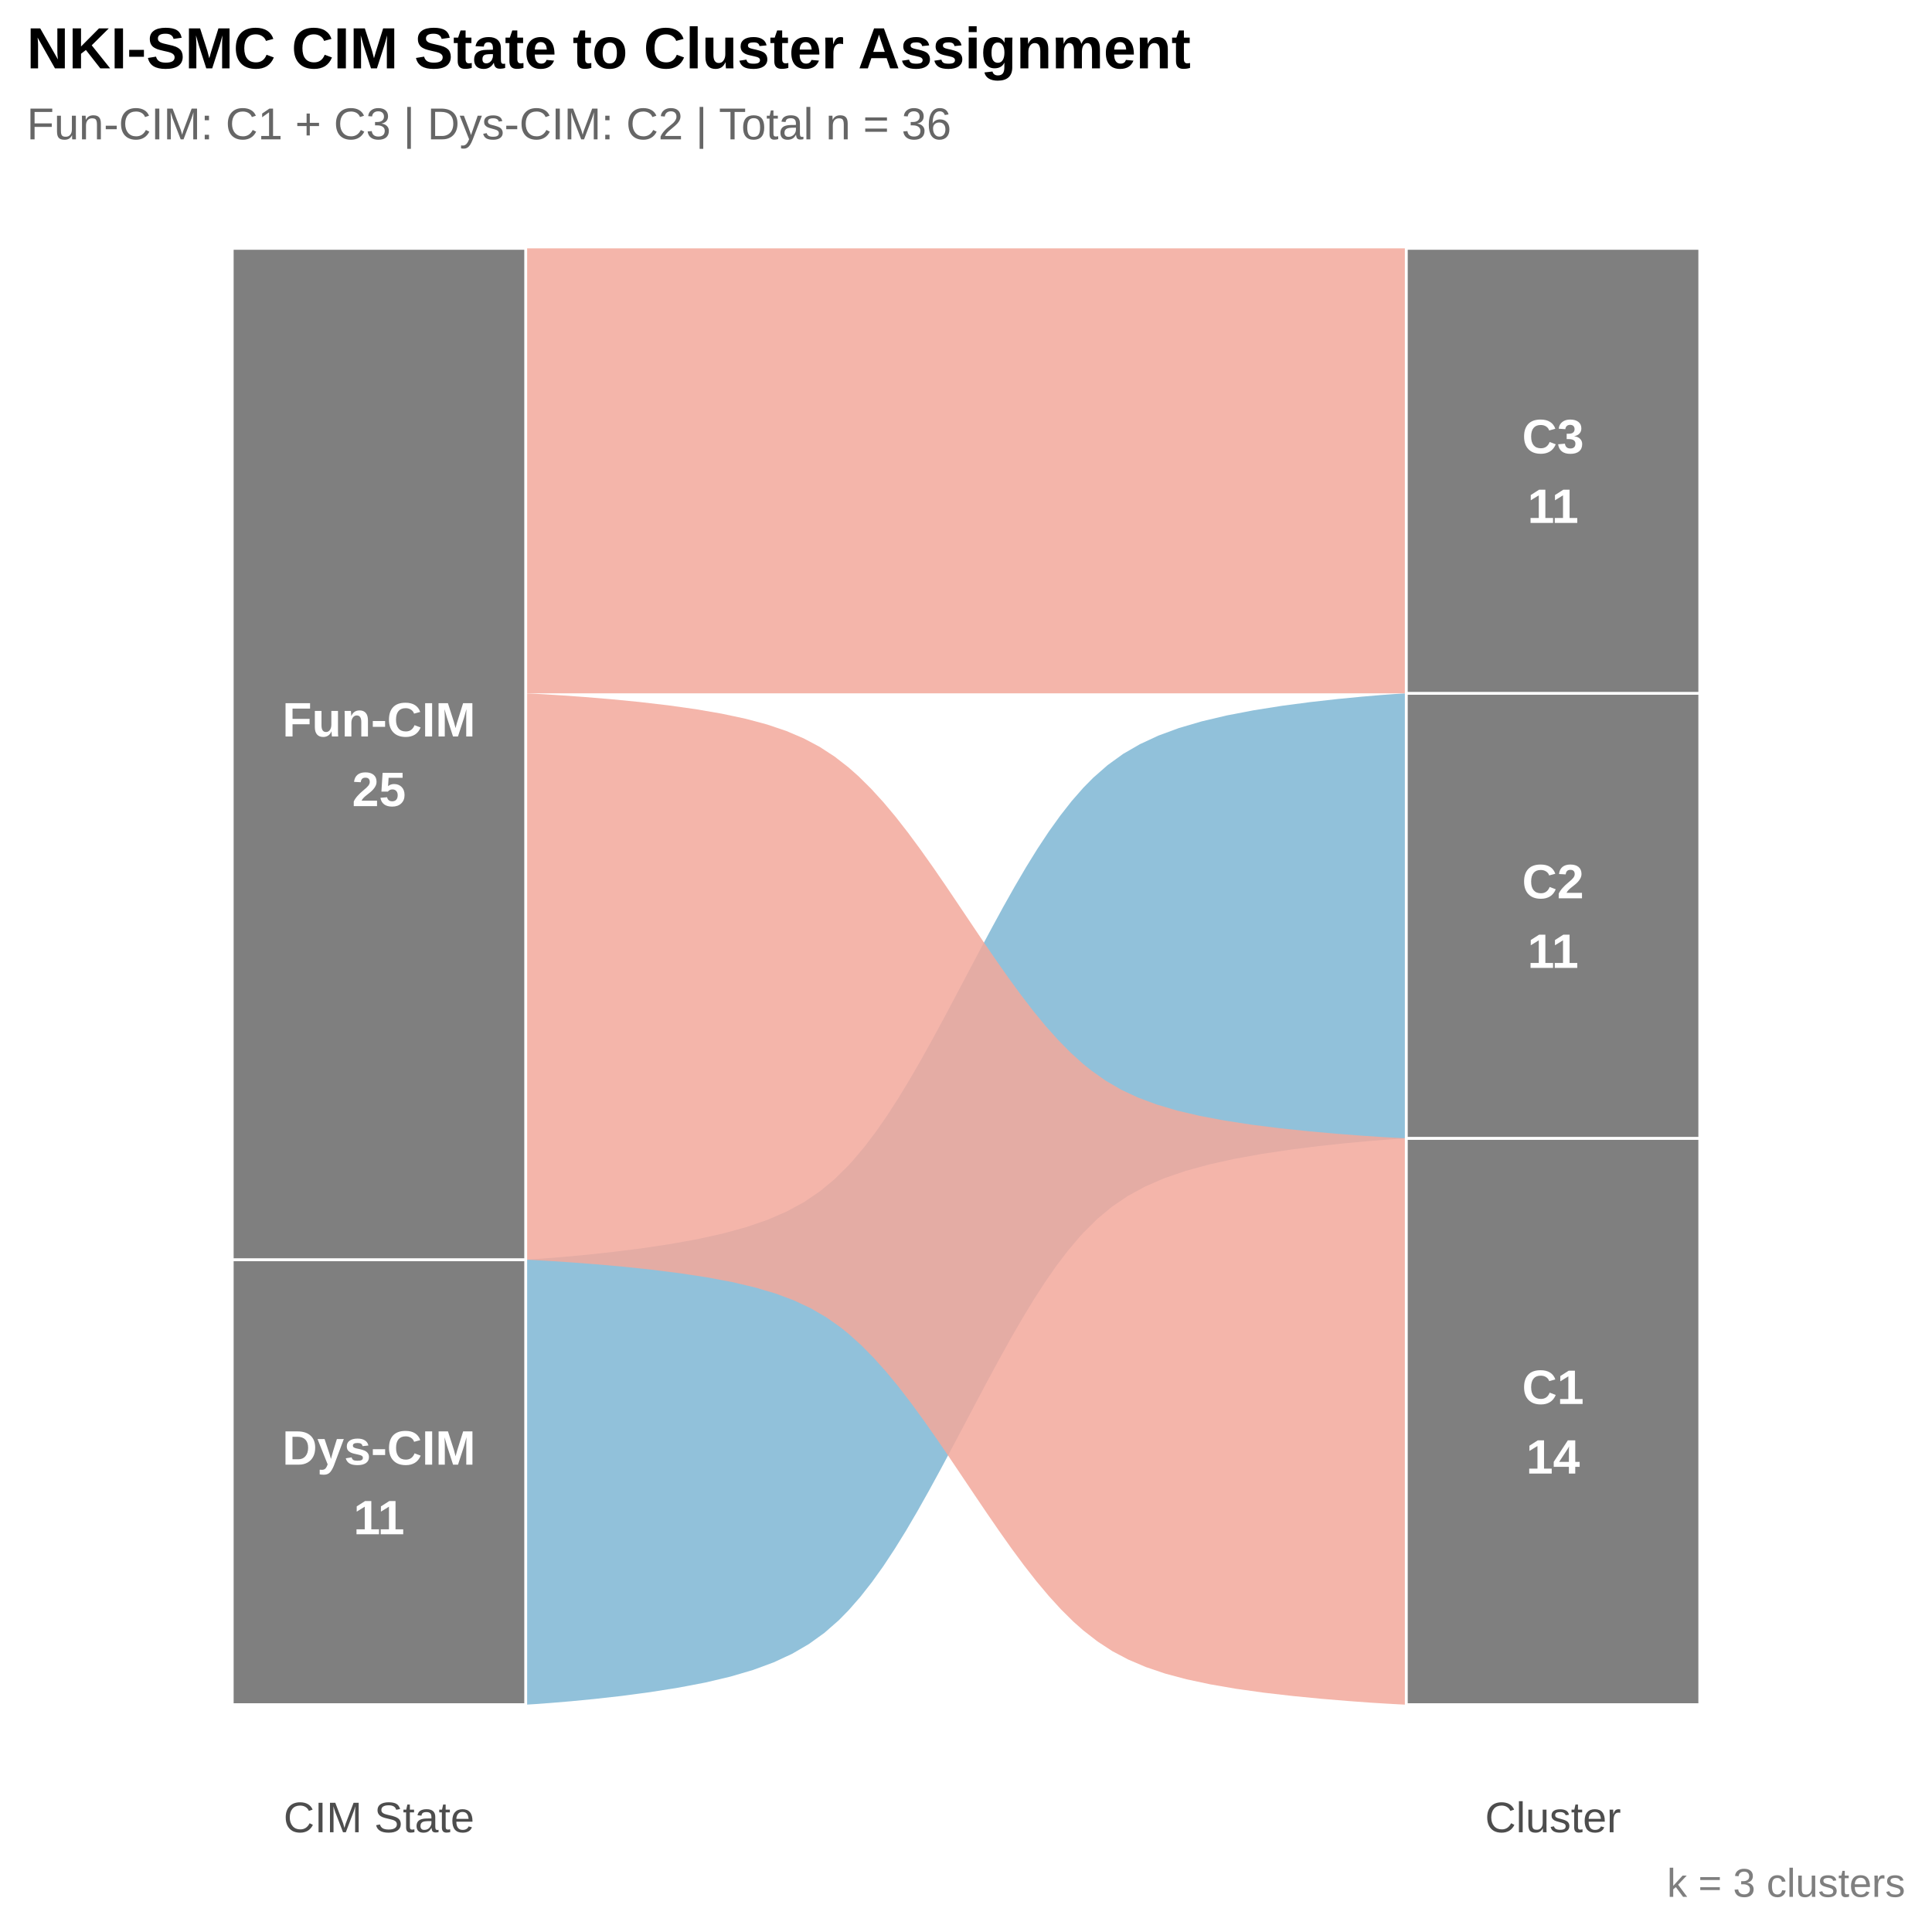
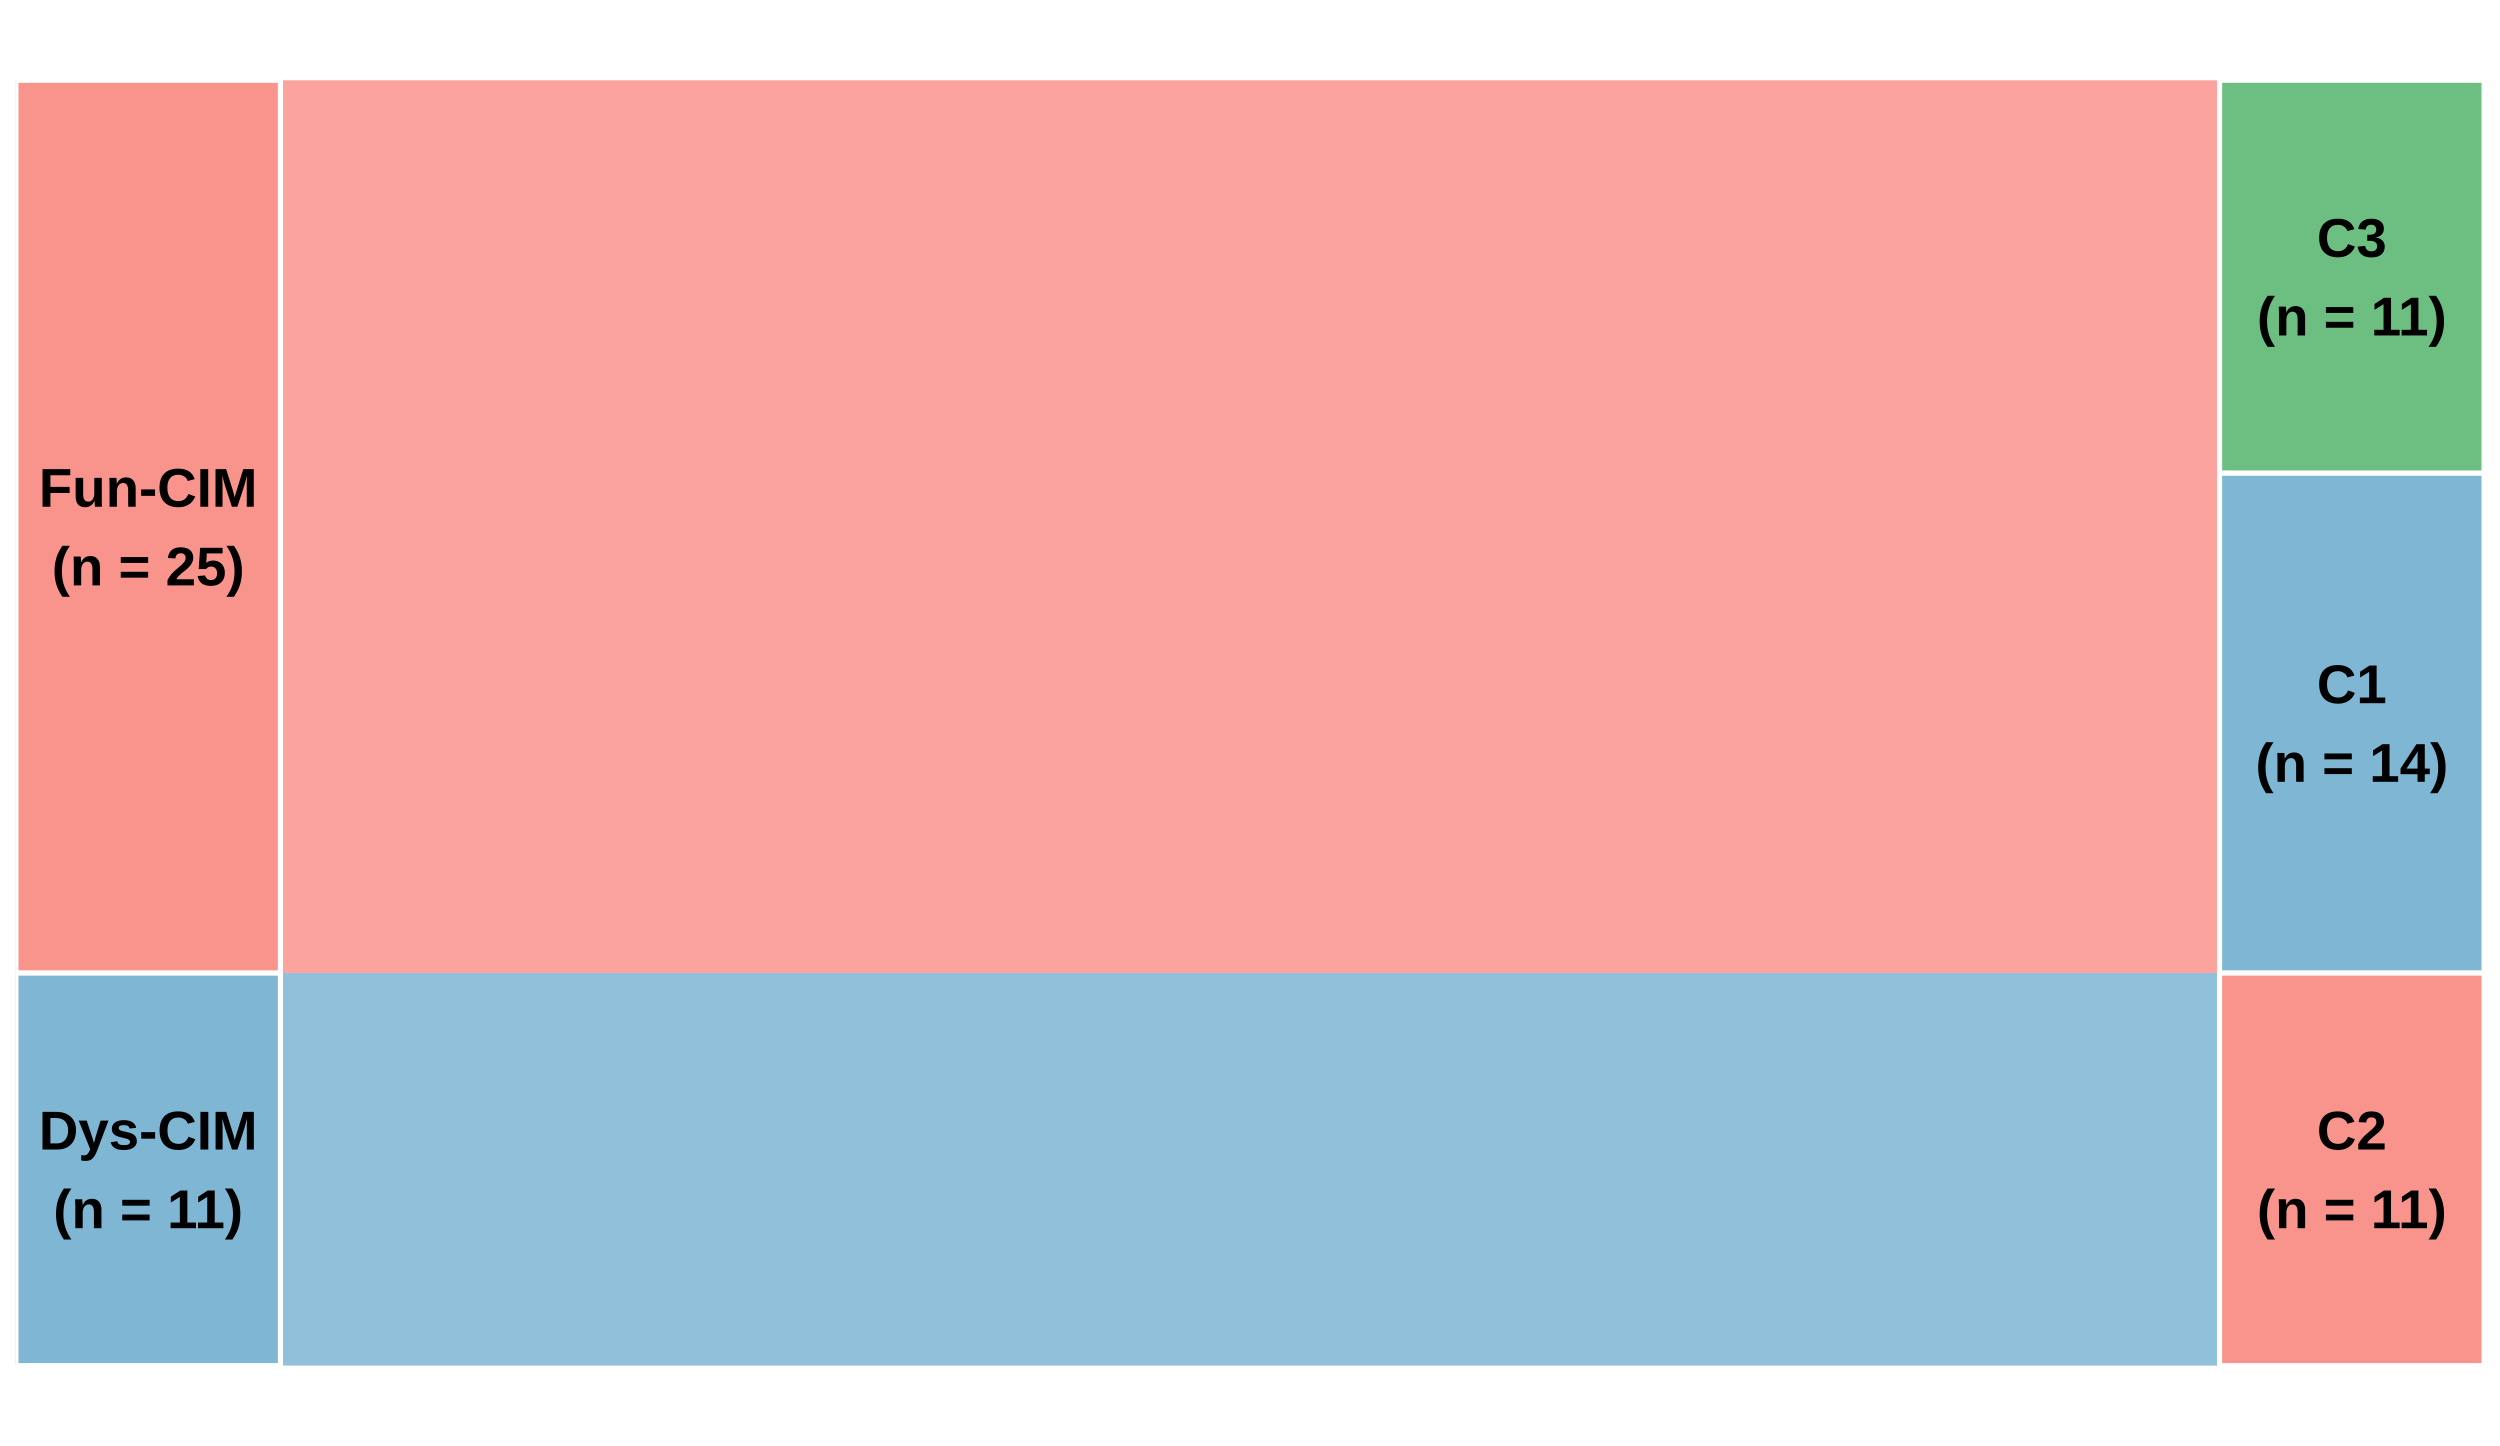
- <svg xmlns="http://www.w3.org/2000/svg" width="432.00pt" height="432.00pt" viewBox="0 0 432.00 432.00">
+ <svg xmlns="http://www.w3.org/2000/svg" width="312.48pt" height="180.72pt" viewBox="0 0 312.48 180.72">
  <g class="svglite">
    <defs>
      <style type="text/css">
    .svglite line, .svglite polyline, .svglite polygon, .svglite path, .svglite rect, .svglite circle {
      fill: none;
      stroke: #000000;
      stroke-linecap: round;
      stroke-linejoin: round;
      stroke-miterlimit: 10.00;
    }
    .svglite text {
      white-space: pre;
    }
    .svglite g.glyphgroup path {
      fill: inherit;
      stroke: none;
    }
  </style>
    </defs>
    <rect width="100%" height="100%" style="stroke: none; fill: #FFFFFF;" />
    <defs>
-       <clipPath id="cpMC4wMHw0MzIuMDB8MC4wMHw0MzIuMDA=">
-         <rect x="0.00" y="0.00" width="432.00" height="432.00" />
+       <clipPath id="cpMC4wMHwzMTIuNDh8MC4wMHwxODAuNzI=">
+         <rect x="0.00" y="0.00" width="312.48" height="180.72" />
      </clipPath>
    </defs>
-     <g clip-path="url(#cpMC4wMHw0MzIuMDB8MC4wMHw0MzIuMDA=)">
-       <rect x="0.00" y="0" width="432.00" height="432.00" style="stroke-width: 1.16; stroke: none; fill: #FFFFFF;" />
+     <g clip-path="url(#cpMC4wMHwzMTIuNDh8MC4wMHwxODAuNzI=)">
+       <rect x="0.00" y="0.00" width="312.48" height="180.72" style="stroke-width: 0.78; stroke: none; fill: #FFFFFF;" />
    </g>
    <defs>
-       <clipPath id="cpNS45OHw0MjYuMDJ8MzkuMjR8Mzk3LjQ1">
-         <rect x="5.98" y="39.24" width="420.04" height="358.21" />
+       <clipPath id="cpMS45OXwzMTAuNDl8MS45OXwxNzguNzM=">
+         <rect x="1.99" y="1.99" width="308.49" height="176.73" />
      </clipPath>
    </defs>
-     <g clip-path="url(#cpNS45OHw0MjYuMDJ8MzkuMjR8Mzk3LjQ1)">
-       <polygon points="51.92,381.17 117.55,381.17 117.66,381.16 118.38,381.12 120.14,381.01 123.18,380.78 127.50,380.42 132.88,379.90 138.96,379.22 145.34,378.37 151.67,377.37 157.71,376.22 163.30,374.90 168.38,373.41 172.97,371.72 177.11,369.80 180.87,367.61 184.33,365.12 187.57,362.28 189.75,360.06 192.37,357.07 194.94,353.80 197.49,350.24 200.03,346.39 202.58,342.28 205.14,337.91 207.72,333.32 210.31,328.57 212.92,323.68 215.54,318.73 218.16,313.76 220.77,308.85 223.37,304.04 225.95,299.38 228.52,294.94 231.07,290.73 233.61,286.79 236.15,283.12 238.72,279.75 241.32,276.66 242.25,275.64 245.38,272.54 248.67,269.80 252.21,267.41 256.08,265.30 260.34,263.45 265.07,261.83 270.31,260.39 276.04,259.12 282.19,258.01 288.57,257.06 294.90,256.26 300.81,255.63 305.90,255.16 309.86,254.84 312.51,254.65 313.93,254.56 314.41,254.53 314.45,254.53 380.08,254.53 380.08,155.03 314.45,155.03 314.34,155.03 313.62,155.08 311.86,155.19 308.82,155.41 304.50,155.78 299.12,156.30 293.04,156.98 286.66,157.82 280.33,158.82 274.29,159.98 268.70,161.30 263.62,162.79 259.03,164.48 254.89,166.40 251.13,168.58 247.67,171.08 244.43,173.92 242.25,176.13 239.63,179.12 237.06,182.40 234.51,185.96 231.97,189.80 229.42,193.92 226.86,198.29 224.28,202.87 221.69,207.63 219.08,212.51 216.46,217.47 213.84,222.43 211.23,227.35 208.63,232.16 206.05,236.81 203.48,241.26 200.93,245.47 198.39,249.41 195.85,253.07 193.28,256.45 190.68,259.54 189.75,260.56 186.62,263.66 183.33,266.39 179.79,268.79 175.92,270.89 171.66,272.74 166.93,274.37 161.69,275.81 155.96,277.08 149.81,278.18 143.43,279.14 137.10,279.93 131.19,280.57 126.10,281.04 122.14,281.36 119.49,281.55 118.07,281.64 117.59,281.66 117.55,281.67 51.92,281.67 " style="stroke-width: 0.00; stroke: none; fill: #7EB6D4; fill-opacity: 0.85;" />
-       <polyline points="51.92,381.17 117.55,381.17 117.66,381.16 118.38,381.12 120.14,381.01 123.18,380.78 127.50,380.42 132.88,379.90 138.96,379.22 145.34,378.37 151.67,377.37 157.71,376.22 163.30,374.90 168.38,373.41 172.97,371.72 177.11,369.80 180.87,367.61 184.33,365.12 187.57,362.28 189.75,360.06 192.37,357.07 194.94,353.80 197.49,350.24 200.03,346.39 202.58,342.28 205.14,337.91 207.72,333.32 210.31,328.57 212.92,323.68 215.54,318.73 218.16,313.76 220.77,308.85 223.37,304.04 225.95,299.38 228.52,294.94 231.07,290.73 233.61,286.79 236.15,283.12 238.72,279.75 241.32,276.66 242.25,275.64 245.38,272.54 248.67,269.80 252.21,267.41 256.08,265.30 260.34,263.45 265.07,261.83 270.31,260.39 276.04,259.12 282.19,258.01 288.57,257.06 294.90,256.26 300.81,255.63 305.90,255.16 309.86,254.84 312.51,254.65 313.93,254.56 314.41,254.53 314.45,254.53 380.08,254.53 " style="stroke-width: 1.07; stroke: none;" />
-       <polyline points="380.08,155.03 314.45,155.03 314.34,155.03 313.62,155.08 311.86,155.19 308.82,155.41 304.50,155.78 299.12,156.30 293.04,156.98 286.66,157.82 280.33,158.82 274.29,159.98 268.70,161.30 263.62,162.79 259.03,164.48 254.89,166.40 251.13,168.58 247.67,171.08 244.43,173.92 242.25,176.13 239.63,179.12 237.06,182.40 234.51,185.96 231.97,189.80 229.42,193.92 226.86,198.29 224.28,202.87 221.69,207.63 219.08,212.51 216.46,217.47 213.84,222.43 211.23,227.35 208.63,232.16 206.05,236.81 203.48,241.26 200.93,245.47 198.39,249.41 195.85,253.07 193.28,256.45 190.68,259.54 189.75,260.56 186.62,263.66 183.33,266.39 179.79,268.79 175.92,270.89 171.66,272.74 166.93,274.37 161.69,275.81 155.96,277.08 149.81,278.18 143.43,279.14 137.10,279.93 131.19,280.57 126.10,281.04 122.14,281.36 119.49,281.55 118.07,281.64 117.59,281.66 117.55,281.67 51.92,281.67 " style="stroke-width: 1.07; stroke: none;" />
-       <polygon points="51.92,281.67 117.55,281.67 117.67,281.67 118.40,281.70 120.20,281.80 123.30,281.98 127.69,282.27 133.15,282.69 139.29,283.23 145.73,283.91 152.10,284.71 158.15,285.63 163.75,286.68 168.82,287.88 173.40,289.23 177.53,290.77 181.28,292.53 184.74,294.54 187.98,296.82 189.75,298.25 192.59,300.81 195.37,303.63 198.13,306.71 200.89,310.05 203.65,313.64 206.44,317.45 209.24,321.44 212.07,325.57 214.90,329.78 217.74,334.01 220.57,338.20 223.39,342.30 226.19,346.26 228.97,350.02 231.73,353.55 234.49,356.84 237.25,359.87 240.04,362.63 242.25,364.58 245.40,367.03 248.72,369.20 252.30,371.09 256.20,372.75 260.51,374.21 265.30,375.49 270.61,376.62 276.41,377.62 282.62,378.49 289.06,379.23 295.42,379.85 301.32,380.34 306.35,380.71 310.20,380.95 312.73,381.09 314.03,381.15 314.43,381.17 314.45,381.17 380.08,381.17 380.08,254.53 314.45,254.53 314.33,254.52 313.60,254.49 311.80,254.40 308.70,254.22 304.31,253.93 298.85,253.51 292.71,252.96 286.27,252.29 279.90,251.49 273.85,250.56 268.25,249.51 263.18,248.32 258.60,246.96 254.47,245.42 250.72,243.67 247.26,241.66 244.02,239.37 242.25,237.95 239.41,235.39 236.63,232.57 233.87,229.49 231.11,226.14 228.35,222.55 225.56,218.74 222.76,214.75 219.93,210.63 217.10,206.42 214.26,202.19 211.43,197.99 208.61,193.89 205.81,189.94 203.03,186.18 200.27,182.64 197.51,179.35 194.75,176.33 191.96,173.57 189.75,171.61 186.60,169.16 183.28,167.00 179.70,165.10 175.80,163.44 171.49,161.99 166.70,160.71 161.39,159.58 155.59,158.58 149.38,157.71 142.94,156.96 136.58,156.34 130.68,155.85 125.65,155.49 121.80,155.25 119.27,155.11 117.97,155.05 117.57,155.03 117.55,155.03 51.92,155.03 " style="stroke-width: 0.00; stroke: none; fill: #F2A89B; fill-opacity: 0.85;" />
-       <polyline points="51.92,281.67 117.55,281.67 117.67,281.67 118.40,281.70 120.20,281.80 123.30,281.98 127.69,282.27 133.15,282.69 139.29,283.23 145.73,283.91 152.10,284.71 158.15,285.63 163.75,286.68 168.82,287.88 173.40,289.23 177.53,290.77 181.28,292.53 184.74,294.54 187.98,296.82 189.75,298.25 192.59,300.81 195.37,303.63 198.13,306.71 200.89,310.05 203.65,313.64 206.44,317.45 209.24,321.44 212.07,325.57 214.90,329.78 217.74,334.01 220.57,338.20 223.39,342.30 226.19,346.26 228.97,350.02 231.73,353.55 234.49,356.84 237.25,359.87 240.04,362.63 242.25,364.58 245.40,367.03 248.72,369.20 252.30,371.09 256.20,372.75 260.51,374.21 265.30,375.49 270.61,376.62 276.41,377.62 282.62,378.49 289.06,379.23 295.42,379.85 301.32,380.34 306.35,380.71 310.20,380.95 312.73,381.09 314.03,381.15 314.43,381.17 314.45,381.17 380.08,381.17 " style="stroke-width: 1.07; stroke: none;" />
-       <polyline points="380.08,254.53 314.45,254.53 314.33,254.52 313.60,254.49 311.80,254.40 308.70,254.22 304.31,253.93 298.85,253.51 292.71,252.96 286.27,252.29 279.90,251.49 273.85,250.56 268.25,249.51 263.18,248.32 258.60,246.96 254.47,245.42 250.72,243.67 247.26,241.66 244.02,239.37 242.25,237.95 239.41,235.39 236.63,232.57 233.87,229.49 231.11,226.14 228.35,222.55 225.56,218.74 222.76,214.75 219.93,210.63 217.10,206.42 214.26,202.19 211.43,197.99 208.61,193.89 205.81,189.94 203.03,186.18 200.27,182.64 197.51,179.35 194.75,176.33 191.96,173.57 189.75,171.61 186.60,169.16 183.28,167.00 179.70,165.10 175.80,163.44 171.49,161.99 166.70,160.71 161.39,159.58 155.59,158.58 149.38,157.71 142.94,156.96 136.58,156.34 130.68,155.85 125.65,155.49 121.80,155.25 119.27,155.11 117.97,155.05 117.57,155.03 117.55,155.03 51.92,155.03 " style="stroke-width: 1.07; stroke: none;" />
-       <polygon points="51.92,155.03 117.55,155.03 117.67,155.03 118.43,155.03 120.29,155.03 123.49,155.03 128.02,155.03 133.60,155.03 139.87,155.03 146.40,155.03 152.82,155.03 158.90,155.03 164.50,155.03 169.57,155.03 174.13,155.03 178.24,155.03 181.97,155.03 185.42,155.03 188.67,155.03 189.75,155.03 193.34,155.03 196.86,155.03 200.36,155.03 203.87,155.03 207.41,155.03 210.98,155.03 214.58,155.03 218.18,155.03 221.77,155.03 225.33,155.03 228.87,155.03 232.37,155.03 235.87,155.03 239.40,155.03 242.25,155.03 245.44,155.03 248.81,155.03 252.44,155.03 256.41,155.03 260.81,155.03 265.70,155.03 271.11,155.03 277.04,155.03 283.37,155.03 289.89,155.03 296.29,155.03 302.17,155.03 307.09,155.03 310.76,155.03 313.07,155.03 314.17,155.03 314.44,155.03 314.45,155.03 380.08,155.03 380.08,55.53 314.45,55.53 314.33,55.53 313.57,55.53 311.71,55.53 308.51,55.53 303.98,55.53 298.40,55.53 292.13,55.53 285.60,55.53 279.18,55.53 273.10,55.53 267.50,55.53 262.43,55.53 257.87,55.53 253.76,55.53 250.03,55.53 246.58,55.53 243.33,55.53 242.25,55.53 238.66,55.53 235.14,55.53 231.64,55.53 228.13,55.53 224.59,55.53 221.02,55.53 217.42,55.53 213.82,55.53 210.23,55.53 206.67,55.53 203.13,55.53 199.63,55.53 196.13,55.53 192.60,55.53 189.75,55.53 186.56,55.53 183.19,55.53 179.56,55.53 175.59,55.53 171.19,55.53 166.30,55.53 160.89,55.53 154.96,55.53 148.63,55.53 142.11,55.53 135.71,55.53 129.83,55.53 124.91,55.53 121.24,55.53 118.93,55.53 117.83,55.53 117.56,55.53 117.55,55.53 51.92,55.53 " style="stroke-width: 0.00; stroke: none; fill: #F2A89B; fill-opacity: 0.85;" />
-       <polyline points="51.92,155.03 117.55,155.03 117.67,155.03 118.43,155.03 120.29,155.03 123.49,155.03 128.02,155.03 133.60,155.03 139.87,155.03 146.40,155.03 152.82,155.03 158.90,155.03 164.50,155.03 169.57,155.03 174.13,155.03 178.24,155.03 181.97,155.03 185.42,155.03 188.67,155.03 189.75,155.03 193.34,155.03 196.86,155.03 200.36,155.03 203.87,155.03 207.41,155.03 210.98,155.03 214.58,155.03 218.18,155.03 221.77,155.03 225.33,155.03 228.87,155.03 232.37,155.03 235.87,155.03 239.40,155.03 242.25,155.03 245.44,155.03 248.81,155.03 252.44,155.03 256.41,155.03 260.81,155.03 265.70,155.03 271.11,155.03 277.04,155.03 283.37,155.03 289.89,155.03 296.29,155.03 302.17,155.03 307.09,155.03 310.76,155.03 313.07,155.03 314.17,155.03 314.44,155.03 314.45,155.03 380.08,155.03 " style="stroke-width: 1.07; stroke: none;" />
-       <polyline points="380.08,55.53 314.45,55.53 314.33,55.53 313.57,55.53 311.71,55.53 308.51,55.53 303.98,55.53 298.40,55.53 292.13,55.53 285.60,55.53 279.18,55.53 273.10,55.53 267.50,55.53 262.43,55.53 257.87,55.53 253.76,55.53 250.03,55.53 246.58,55.53 243.33,55.53 242.25,55.53 238.66,55.53 235.14,55.53 231.64,55.53 228.13,55.53 224.59,55.53 221.02,55.53 217.42,55.53 213.82,55.53 210.23,55.53 206.67,55.53 203.13,55.53 199.63,55.53 196.13,55.53 192.60,55.53 189.75,55.53 186.56,55.53 183.19,55.53 179.56,55.53 175.59,55.53 171.19,55.53 166.30,55.53 160.89,55.53 154.96,55.53 148.63,55.53 142.11,55.53 135.71,55.53 129.83,55.53 124.91,55.53 121.24,55.53 118.93,55.53 117.83,55.53 117.56,55.53 117.55,55.53 51.92,55.53 " style="stroke-width: 1.07; stroke: none;" />
-       <polygon points="51.92,281.67 117.55,281.67 117.55,381.17 51.92,381.17 51.92,281.67 " style="stroke-width: 0.64; stroke: #FFFFFF; stroke-linecap: butt; fill: #7F7F7F;" />
-       <polygon points="51.92,55.53 117.55,55.53 117.55,281.67 51.92,281.67 51.92,55.53 " style="stroke-width: 0.64; stroke: #FFFFFF; stroke-linecap: butt; fill: #7F7F7F;" />
-       <polygon points="314.45,254.53 380.08,254.53 380.08,381.17 314.45,381.17 314.45,254.53 " style="stroke-width: 0.64; stroke: #FFFFFF; stroke-linecap: butt; fill: #7F7F7F;" />
-       <polygon points="314.45,155.03 380.08,155.03 380.08,254.53 314.45,254.53 314.45,155.03 " style="stroke-width: 0.64; stroke: #FFFFFF; stroke-linecap: butt; fill: #7F7F7F;" />
-       <polygon points="314.45,55.53 380.08,55.53 380.08,155.03 314.45,155.03 314.45,55.53 " style="stroke-width: 0.64; stroke: #FFFFFF; stroke-linecap: butt; fill: #7F7F7F;" />
-       <text x="84.74" y="327.50" text-anchor="middle" style="font-size: 10.81px; font-weight: bold;fill: #FFFFFF; font-family: &quot;Arial&quot;;" textLength="43.19px" lengthAdjust="spacingAndGlyphs">Dys-CIM</text>
-       <text x="84.74" y="343.07" text-anchor="middle" style="font-size: 10.81px; font-weight: bold;fill: #FFFFFF; font-family: &quot;Arial&quot;;" textLength="11.41px" lengthAdjust="spacingAndGlyphs">11</text>
-       <text x="84.74" y="164.68" text-anchor="middle" style="font-size: 10.81px; font-weight: bold;fill: #FFFFFF; font-family: &quot;Arial&quot;;" textLength="43.17px" lengthAdjust="spacingAndGlyphs">Fun-CIM</text>
-       <text x="84.74" y="180.25" text-anchor="middle" style="font-size: 10.81px; font-weight: bold;fill: #FFFFFF; font-family: &quot;Arial&quot;;" textLength="12.00px" lengthAdjust="spacingAndGlyphs">25</text>
-       <text x="347.26" y="313.93" text-anchor="middle" style="font-size: 10.81px; font-weight: bold;fill: #FFFFFF; font-family: &quot;Arial&quot;;" textLength="13.80px" lengthAdjust="spacingAndGlyphs">C1</text>
-       <text x="347.26" y="329.50" text-anchor="middle" style="font-size: 10.81px; font-weight: bold;fill: #FFFFFF; font-family: &quot;Arial&quot;;" textLength="12.00px" lengthAdjust="spacingAndGlyphs">14</text>
-       <text x="347.26" y="200.86" text-anchor="middle" style="font-size: 10.81px; font-weight: bold;fill: #FFFFFF; font-family: &quot;Arial&quot;;" textLength="13.80px" lengthAdjust="spacingAndGlyphs">C2</text>
-       <text x="347.26" y="216.43" text-anchor="middle" style="font-size: 10.81px; font-weight: bold;fill: #FFFFFF; font-family: &quot;Arial&quot;;" textLength="11.41px" lengthAdjust="spacingAndGlyphs">11</text>
-       <text x="347.26" y="101.36" text-anchor="middle" style="font-size: 10.81px; font-weight: bold;fill: #FFFFFF; font-family: &quot;Arial&quot;;" textLength="13.80px" lengthAdjust="spacingAndGlyphs">C3</text>
-       <text x="347.26" y="116.93" text-anchor="middle" style="font-size: 10.81px; font-weight: bold;fill: #FFFFFF; font-family: &quot;Arial&quot;;" textLength="11.41px" lengthAdjust="spacingAndGlyphs">11</text>
+     <g clip-path="url(#cpMS45OXwzMTAuNDl8MS45OXwxNzguNzM=)">
+       <polygon points="1.99,170.69 35.05,170.69 35.15,170.69 35.85,170.69 37.58,170.69 40.60,170.69 44.99,170.69 50.60,170.69 57.13,170.69 64.20,170.69 71.45,170.69 78.57,170.69 85.33,170.69 91.62,170.69 97.38,170.69 102.62,170.69 107.38,170.69 111.74,170.69 115.75,170.69 119.51,170.69 123.07,170.69 123.92,170.69 127.92,170.69 131.83,170.69 135.71,170.69 139.60,170.69 143.51,170.69 147.45,170.69 151.43,170.69 155.42,170.69 159.41,170.69 163.40,170.69 167.36,170.69 171.28,170.69 175.18,170.69 179.06,170.69 182.95,170.69 186.90,170.69 188.56,170.69 192.09,170.69 195.79,170.69 199.74,170.69 204.00,170.69 208.66,170.69 213.78,170.69 219.41,170.69 225.57,170.69 232.23,170.69 239.27,170.69 246.52,170.69 253.67,170.69 260.36,170.69 266.23,170.69 270.93,170.69 274.29,170.69 276.32,170.69 277.23,170.69 277.43,170.69 277.43,170.69 310.49,170.69 310.49,121.60 277.43,121.60 277.33,121.60 276.63,121.60 274.90,121.60 271.88,121.60 267.49,121.60 261.88,121.60 255.35,121.60 248.28,121.60 241.03,121.60 233.91,121.60 227.15,121.60 220.86,121.60 215.10,121.60 209.86,121.60 205.10,121.60 200.74,121.60 196.73,121.60 192.97,121.60 189.41,121.60 188.56,121.60 184.56,121.60 180.65,121.60 176.77,121.60 172.88,121.60 168.97,121.60 165.03,121.60 161.05,121.60 157.06,121.60 153.07,121.60 149.08,121.60 145.12,121.60 141.20,121.60 137.30,121.60 133.42,121.60 129.53,121.60 125.58,121.60 123.92,121.60 120.39,121.60 116.69,121.60 112.74,121.60 108.48,121.60 103.82,121.60 98.70,121.60 93.07,121.60 86.91,121.60 80.25,121.60 73.21,121.60 65.96,121.60 58.81,121.60 52.12,121.60 46.25,121.60 41.55,121.60 38.19,121.60 36.16,121.60 35.25,121.60 35.05,121.60 35.05,121.60 1.99,121.60 " style="stroke-width: 0.00; stroke: none; fill: #7EB6D4; fill-opacity: 0.85;" />
+       <polyline points="1.99,170.69 35.05,170.69 35.15,170.69 35.85,170.69 37.58,170.69 40.60,170.69 44.99,170.69 50.60,170.69 57.13,170.69 64.20,170.69 71.45,170.69 78.57,170.69 85.33,170.69 91.62,170.69 97.38,170.69 102.62,170.69 107.38,170.69 111.74,170.69 115.75,170.69 119.51,170.69 123.07,170.69 123.92,170.69 127.92,170.69 131.83,170.69 135.71,170.69 139.60,170.69 143.51,170.69 147.45,170.69 151.43,170.69 155.42,170.69 159.41,170.69 163.40,170.69 167.36,170.69 171.28,170.69 175.18,170.69 179.06,170.69 182.95,170.69 186.90,170.69 188.56,170.69 192.09,170.69 195.79,170.69 199.74,170.69 204.00,170.69 208.66,170.69 213.78,170.69 219.41,170.69 225.57,170.69 232.23,170.69 239.27,170.69 246.52,170.69 253.67,170.69 260.36,170.69 266.23,170.69 270.93,170.69 274.29,170.69 276.32,170.69 277.23,170.69 277.43,170.69 277.43,170.69 310.49,170.69 " style="stroke-width: 1.07; stroke: none;" />
+       <polyline points="310.49,121.60 277.43,121.60 277.33,121.60 276.63,121.60 274.90,121.60 271.88,121.60 267.49,121.60 261.88,121.60 255.35,121.60 248.28,121.60 241.03,121.60 233.91,121.60 227.15,121.60 220.86,121.60 215.10,121.60 209.86,121.60 205.10,121.60 200.74,121.60 196.73,121.60 192.97,121.60 189.41,121.60 188.56,121.60 184.56,121.60 180.65,121.60 176.77,121.60 172.88,121.60 168.97,121.60 165.03,121.60 161.05,121.60 157.06,121.60 153.07,121.60 149.08,121.60 145.12,121.60 141.20,121.60 137.30,121.60 133.42,121.60 129.53,121.60 125.58,121.60 123.92,121.60 120.39,121.60 116.69,121.60 112.74,121.60 108.48,121.60 103.82,121.60 98.70,121.60 93.07,121.60 86.91,121.60 80.25,121.60 73.21,121.60 65.96,121.60 58.81,121.60 52.12,121.60 46.25,121.60 41.55,121.60 38.19,121.60 36.16,121.60 35.25,121.60 35.05,121.60 35.05,121.60 1.99,121.60 " style="stroke-width: 1.07; stroke: none;" />
+       <polygon points="1.99,121.60 35.05,121.60 35.15,121.60 35.85,121.60 37.58,121.60 40.60,121.60 44.99,121.60 50.60,121.60 57.13,121.60 64.20,121.60 71.45,121.60 78.57,121.60 85.33,121.60 91.62,121.60 97.38,121.60 102.62,121.60 107.38,121.60 111.74,121.60 115.75,121.60 119.51,121.60 123.07,121.60 123.92,121.60 127.92,121.60 131.83,121.60 135.71,121.60 139.60,121.60 143.51,121.60 147.45,121.60 151.43,121.60 155.42,121.60 159.41,121.60 163.40,121.60 167.36,121.60 171.28,121.60 175.18,121.60 179.06,121.60 182.95,121.60 186.90,121.60 188.56,121.60 192.09,121.60 195.79,121.60 199.74,121.60 204.00,121.60 208.66,121.60 213.78,121.60 219.41,121.60 225.57,121.60 232.23,121.60 239.27,121.60 246.52,121.60 253.67,121.60 260.36,121.60 266.23,121.60 270.93,121.60 274.29,121.60 276.32,121.60 277.23,121.60 277.43,121.60 277.43,121.60 310.49,121.60 310.49,59.12 277.43,59.12 277.33,59.12 276.63,59.12 274.90,59.12 271.88,59.12 267.49,59.12 261.88,59.12 255.35,59.12 248.28,59.12 241.03,59.12 233.91,59.12 227.15,59.12 220.86,59.12 215.10,59.12 209.86,59.12 205.10,59.12 200.74,59.12 196.73,59.12 192.97,59.12 189.41,59.12 188.56,59.12 184.56,59.12 180.65,59.12 176.77,59.12 172.88,59.12 168.97,59.12 165.03,59.12 161.05,59.12 157.06,59.12 153.07,59.12 149.08,59.12 145.12,59.12 141.20,59.12 137.30,59.12 133.42,59.12 129.53,59.12 125.58,59.12 123.92,59.12 120.39,59.12 116.69,59.12 112.74,59.12 108.48,59.12 103.82,59.12 98.70,59.12 93.07,59.12 86.91,59.12 80.25,59.12 73.21,59.12 65.96,59.12 58.81,59.12 52.12,59.12 46.25,59.12 41.55,59.12 38.19,59.12 36.16,59.12 35.25,59.12 35.05,59.12 35.05,59.12 1.99,59.12 " style="stroke-width: 0.00; stroke: none; fill: #F9948C; fill-opacity: 0.85;" />
+       <polyline points="1.99,121.60 35.05,121.60 35.15,121.60 35.85,121.60 37.58,121.60 40.60,121.60 44.99,121.60 50.60,121.60 57.13,121.60 64.20,121.60 71.45,121.60 78.57,121.60 85.33,121.60 91.62,121.60 97.38,121.60 102.62,121.60 107.38,121.60 111.74,121.60 115.75,121.60 119.51,121.60 123.07,121.60 123.92,121.60 127.92,121.60 131.83,121.60 135.71,121.60 139.60,121.60 143.51,121.60 147.45,121.60 151.43,121.60 155.42,121.60 159.41,121.60 163.40,121.60 167.36,121.60 171.28,121.60 175.18,121.60 179.06,121.60 182.95,121.60 186.90,121.60 188.56,121.60 192.09,121.60 195.79,121.60 199.74,121.60 204.00,121.60 208.66,121.60 213.78,121.60 219.41,121.60 225.57,121.60 232.23,121.60 239.27,121.60 246.52,121.60 253.67,121.60 260.36,121.60 266.23,121.60 270.93,121.60 274.29,121.60 276.32,121.60 277.23,121.60 277.43,121.60 277.43,121.60 310.49,121.60 " style="stroke-width: 1.07; stroke: none;" />
+       <polyline points="310.49,59.12 277.43,59.12 277.33,59.12 276.63,59.12 274.90,59.12 271.88,59.12 267.49,59.12 261.88,59.12 255.35,59.12 248.28,59.12 241.03,59.12 233.91,59.12 227.15,59.12 220.86,59.12 215.10,59.12 209.86,59.12 205.10,59.12 200.74,59.12 196.73,59.12 192.97,59.12 189.41,59.12 188.56,59.12 184.56,59.12 180.65,59.12 176.77,59.12 172.88,59.12 168.97,59.12 165.03,59.12 161.05,59.12 157.06,59.12 153.07,59.12 149.08,59.12 145.12,59.12 141.20,59.12 137.30,59.12 133.42,59.12 129.53,59.12 125.58,59.12 123.92,59.12 120.39,59.12 116.69,59.12 112.74,59.12 108.48,59.12 103.82,59.12 98.70,59.12 93.07,59.12 86.91,59.12 80.25,59.12 73.21,59.12 65.96,59.12 58.81,59.12 52.12,59.12 46.25,59.12 41.55,59.12 38.19,59.12 36.16,59.12 35.25,59.12 35.05,59.12 35.05,59.12 1.99,59.12 " style="stroke-width: 1.07; stroke: none;" />
+       <polygon points="1.99,59.12 35.05,59.12 35.15,59.12 35.85,59.12 37.58,59.12 40.60,59.12 44.99,59.12 50.60,59.12 57.13,59.12 64.20,59.12 71.45,59.12 78.57,59.12 85.33,59.12 91.62,59.12 97.38,59.12 102.62,59.12 107.38,59.12 111.74,59.12 115.75,59.12 119.51,59.12 123.07,59.12 123.92,59.12 127.92,59.12 131.83,59.12 135.71,59.12 139.60,59.12 143.51,59.12 147.45,59.12 151.43,59.12 155.42,59.12 159.41,59.12 163.40,59.12 167.36,59.12 171.28,59.12 175.18,59.12 179.06,59.12 182.95,59.12 186.90,59.12 188.56,59.12 192.09,59.12 195.79,59.12 199.74,59.12 204.00,59.12 208.66,59.12 213.78,59.12 219.41,59.12 225.57,59.12 232.23,59.12 239.27,59.12 246.52,59.12 253.67,59.12 260.36,59.12 266.23,59.12 270.93,59.12 274.29,59.12 276.32,59.12 277.23,59.12 277.43,59.12 277.43,59.12 310.49,59.12 310.49,10.03 277.43,10.03 277.33,10.03 276.63,10.03 274.90,10.03 271.88,10.03 267.49,10.03 261.88,10.03 255.35,10.03 248.28,10.03 241.03,10.03 233.91,10.03 227.15,10.03 220.86,10.03 215.10,10.03 209.86,10.03 205.10,10.03 200.74,10.03 196.73,10.03 192.97,10.03 189.41,10.03 188.56,10.03 184.56,10.03 180.65,10.03 176.77,10.03 172.88,10.03 168.97,10.03 165.03,10.03 161.05,10.03 157.06,10.03 153.07,10.03 149.08,10.03 145.12,10.03 141.20,10.03 137.30,10.03 133.42,10.03 129.53,10.03 125.58,10.03 123.92,10.03 120.39,10.03 116.69,10.03 112.74,10.03 108.48,10.03 103.82,10.03 98.70,10.03 93.07,10.03 86.91,10.03 80.25,10.03 73.21,10.03 65.96,10.03 58.81,10.03 52.12,10.03 46.25,10.03 41.55,10.03 38.19,10.03 36.16,10.03 35.25,10.03 35.05,10.03 35.05,10.03 1.99,10.03 " style="stroke-width: 0.00; stroke: none; fill: #F9948C; fill-opacity: 0.85;" />
+       <polyline points="1.99,59.12 35.05,59.12 35.15,59.12 35.85,59.12 37.58,59.12 40.60,59.12 44.99,59.12 50.60,59.12 57.13,59.12 64.20,59.12 71.45,59.12 78.57,59.12 85.33,59.12 91.62,59.12 97.38,59.12 102.62,59.12 107.38,59.12 111.74,59.12 115.75,59.12 119.51,59.12 123.07,59.12 123.92,59.12 127.92,59.12 131.83,59.12 135.71,59.12 139.60,59.12 143.51,59.12 147.45,59.12 151.43,59.12 155.42,59.12 159.41,59.12 163.40,59.12 167.36,59.12 171.28,59.12 175.18,59.12 179.06,59.12 182.95,59.12 186.90,59.12 188.56,59.12 192.09,59.12 195.79,59.12 199.74,59.12 204.00,59.12 208.66,59.12 213.78,59.12 219.41,59.12 225.57,59.12 232.23,59.12 239.27,59.12 246.52,59.12 253.67,59.12 260.36,59.12 266.23,59.12 270.93,59.12 274.29,59.12 276.32,59.12 277.23,59.12 277.43,59.12 277.43,59.12 310.49,59.12 " style="stroke-width: 1.07; stroke: none;" />
+       <polyline points="310.49,10.03 277.43,10.03 277.33,10.03 276.63,10.03 274.90,10.03 271.88,10.03 267.49,10.03 261.88,10.03 255.35,10.03 248.28,10.03 241.03,10.03 233.91,10.03 227.15,10.03 220.86,10.03 215.10,10.03 209.86,10.03 205.10,10.03 200.74,10.03 196.73,10.03 192.97,10.03 189.41,10.03 188.56,10.03 184.56,10.03 180.65,10.03 176.77,10.03 172.88,10.03 168.97,10.03 165.03,10.03 161.05,10.03 157.06,10.03 153.07,10.03 149.08,10.03 145.12,10.03 141.20,10.03 137.30,10.03 133.42,10.03 129.53,10.03 125.58,10.03 123.92,10.03 120.39,10.03 116.69,10.03 112.74,10.03 108.48,10.03 103.82,10.03 98.70,10.03 93.07,10.03 86.91,10.03 80.25,10.03 73.21,10.03 65.96,10.03 58.81,10.03 52.12,10.03 46.25,10.03 41.55,10.03 38.19,10.03 36.16,10.03 35.25,10.03 35.05,10.03 35.05,10.03 1.99,10.03 " style="stroke-width: 1.07; stroke: none;" />
+       <polygon points="1.99,121.60 35.05,121.60 35.05,170.69 1.99,170.69 1.99,121.60 " style="stroke-width: 0.64; stroke: #FFFFFF; stroke-linecap: butt; fill: #7EB6D4;" />
+       <polygon points="1.99,10.03 35.05,10.03 35.05,121.60 1.99,121.60 1.99,10.03 " style="stroke-width: 0.64; stroke: #FFFFFF; stroke-linecap: butt; fill: #F9948C;" />
+       <polygon points="277.43,121.60 310.49,121.60 310.49,170.69 277.43,170.69 277.43,121.60 " style="stroke-width: 0.64; stroke: #FFFFFF; stroke-linecap: butt; fill: #F9948C;" />
+       <polygon points="277.43,59.12 310.49,59.12 310.49,121.60 277.43,121.60 277.43,59.12 " style="stroke-width: 0.64; stroke: #FFFFFF; stroke-linecap: butt; fill: #7EB6D4;" />
+       <polygon points="277.43,10.03 310.49,10.03 310.49,59.12 277.43,59.12 277.43,10.03 " style="stroke-width: 0.64; stroke: #FFFFFF; stroke-linecap: butt; fill: #6DBF81;" />
+       <text x="18.52" y="143.68" text-anchor="middle" style="font-size: 6.83px; font-weight: bold; font-family: &quot;Arial&quot;;" textLength="27.33px" lengthAdjust="spacingAndGlyphs">Dys-CIM</text>
+       <text x="18.52" y="153.51" text-anchor="middle" style="font-size: 6.83px; font-weight: bold; font-family: &quot;Arial&quot;;" textLength="23.72px" lengthAdjust="spacingAndGlyphs">(n = 11)</text>
+       <text x="18.52" y="63.34" text-anchor="middle" style="font-size: 6.83px; font-weight: bold; font-family: &quot;Arial&quot;;" textLength="27.31px" lengthAdjust="spacingAndGlyphs">Fun-CIM</text>
+       <text x="18.52" y="73.17" text-anchor="middle" style="font-size: 6.83px; font-weight: bold; font-family: &quot;Arial&quot;;" textLength="24.09px" lengthAdjust="spacingAndGlyphs">(n = 25)</text>
+       <text x="293.96" y="143.68" text-anchor="middle" style="font-size: 6.83px; font-weight: bold; font-family: &quot;Arial&quot;;" textLength="8.73px" lengthAdjust="spacingAndGlyphs">C2</text>
+       <text x="293.96" y="153.51" text-anchor="middle" style="font-size: 6.83px; font-weight: bold; font-family: &quot;Arial&quot;;" textLength="23.72px" lengthAdjust="spacingAndGlyphs">(n = 11)</text>
+       <text x="293.96" y="87.89" text-anchor="middle" style="font-size: 6.83px; font-weight: bold; font-family: &quot;Arial&quot;;" textLength="8.73px" lengthAdjust="spacingAndGlyphs">C1</text>
+       <text x="293.96" y="97.72" text-anchor="middle" style="font-size: 6.83px; font-weight: bold; font-family: &quot;Arial&quot;;" textLength="24.09px" lengthAdjust="spacingAndGlyphs">(n = 14)</text>
+       <text x="293.96" y="32.10" text-anchor="middle" style="font-size: 6.83px; font-weight: bold; font-family: &quot;Arial&quot;;" textLength="8.73px" lengthAdjust="spacingAndGlyphs">C3</text>
+       <text x="293.96" y="41.93" text-anchor="middle" style="font-size: 6.83px; font-weight: bold; font-family: &quot;Arial&quot;;" textLength="23.72px" lengthAdjust="spacingAndGlyphs">(n = 11)</text>
    </g>
-     <g clip-path="url(#cpMC4wMHw0MzIuMDB8MC4wMHw0MzIuMDA=)">
-       <text x="84.74" y="409.70" text-anchor="middle" style="font-size: 9.60px;fill: #4D4D4D; font-family: &quot;Arial&quot;;" textLength="42.66px" lengthAdjust="spacingAndGlyphs">CIM State</text>
-       <text x="347.26" y="409.70" text-anchor="middle" style="font-size: 9.60px;fill: #4D4D4D; font-family: &quot;Arial&quot;;" textLength="30.36px" lengthAdjust="spacingAndGlyphs">Cluster</text>
-       <text x="5.98" y="31.16" style="font-size: 10.00px;fill: #666666; font-family: &quot;Arial&quot;;" textLength="217.89px" lengthAdjust="spacingAndGlyphs">Fun-CIM: C1 + C3  |  Dys-CIM: C2  |  Total n = 36</text>
-       <text x="5.98" y="15.29" style="font-size: 13.00px; font-weight: bold; font-family: &quot;Arial&quot;;" textLength="260.27px" lengthAdjust="spacingAndGlyphs">NKI-SMC CIM State to Cluster Assignment</text>
-       <text x="426.02" y="424.14" text-anchor="end" style="font-size: 9.00px;fill: #7F7F7F; font-family: &quot;Arial&quot;;" textLength="53.25px" lengthAdjust="spacingAndGlyphs">k = 3 clusters</text>
-     </g>
+     <g clip-path="url(#cpMC4wMHwzMTIuNDh8MC4wMHwxODAuNzI=)">
+ </g>
  </g>
</svg>
